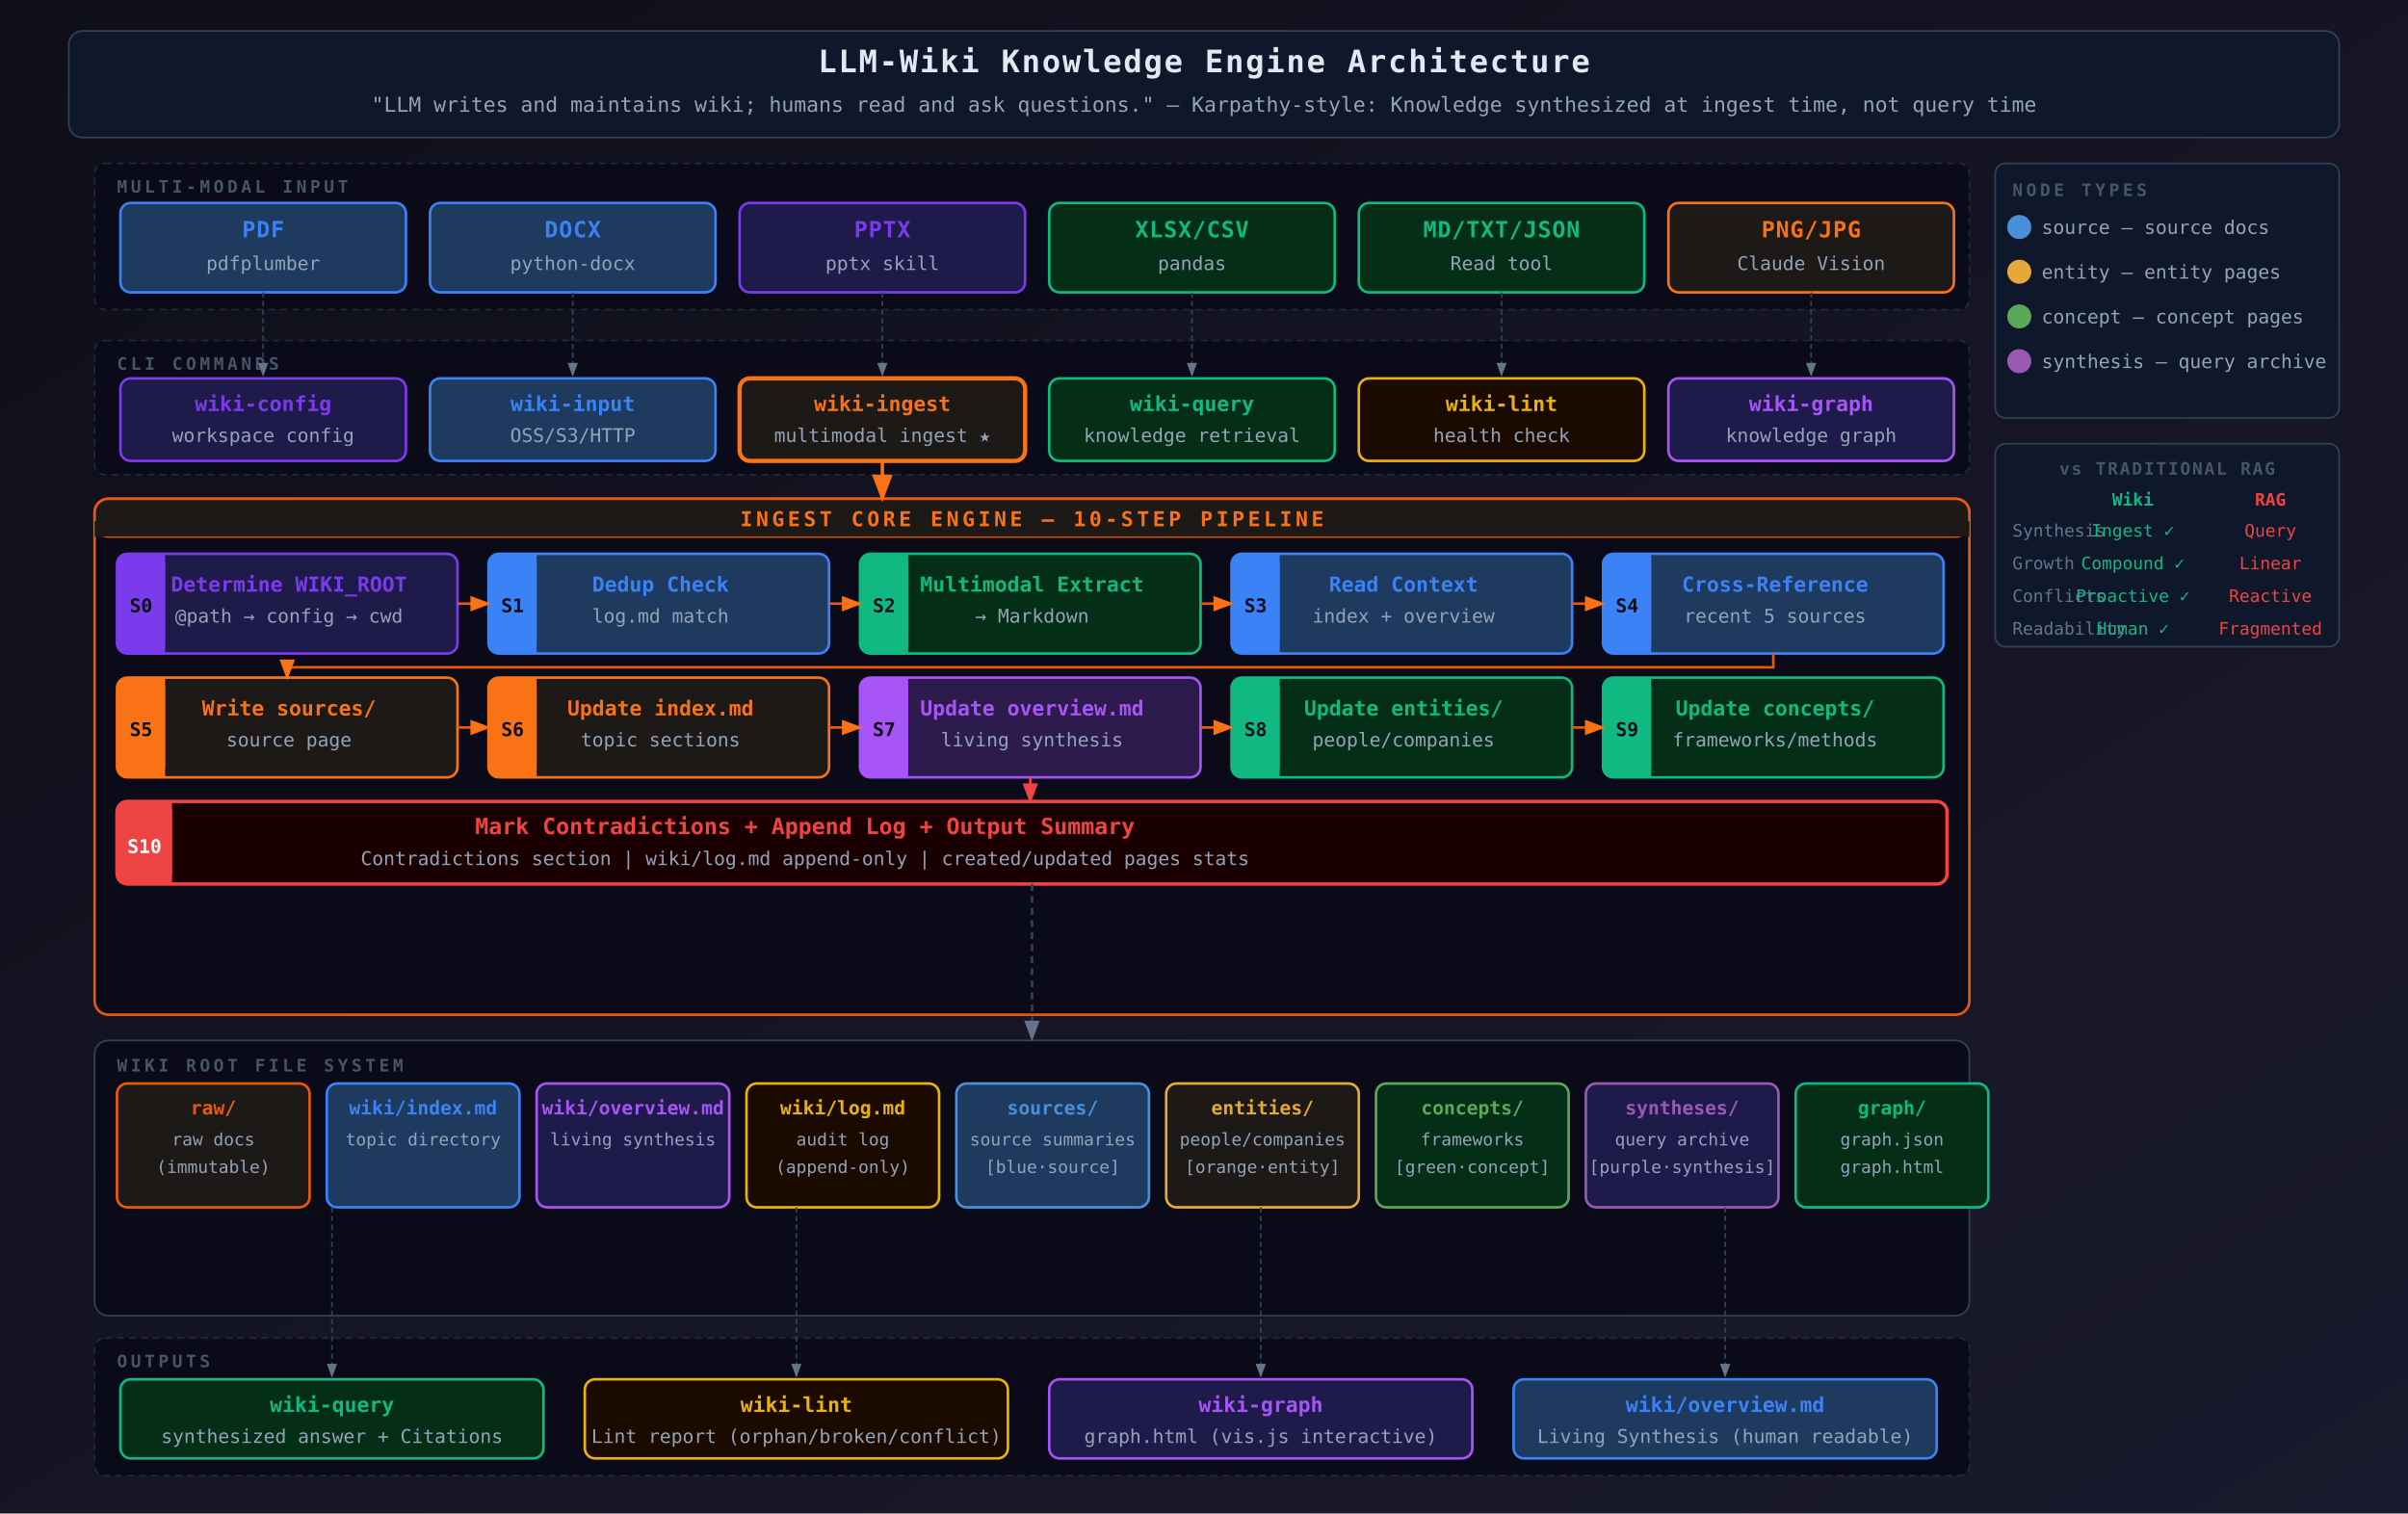
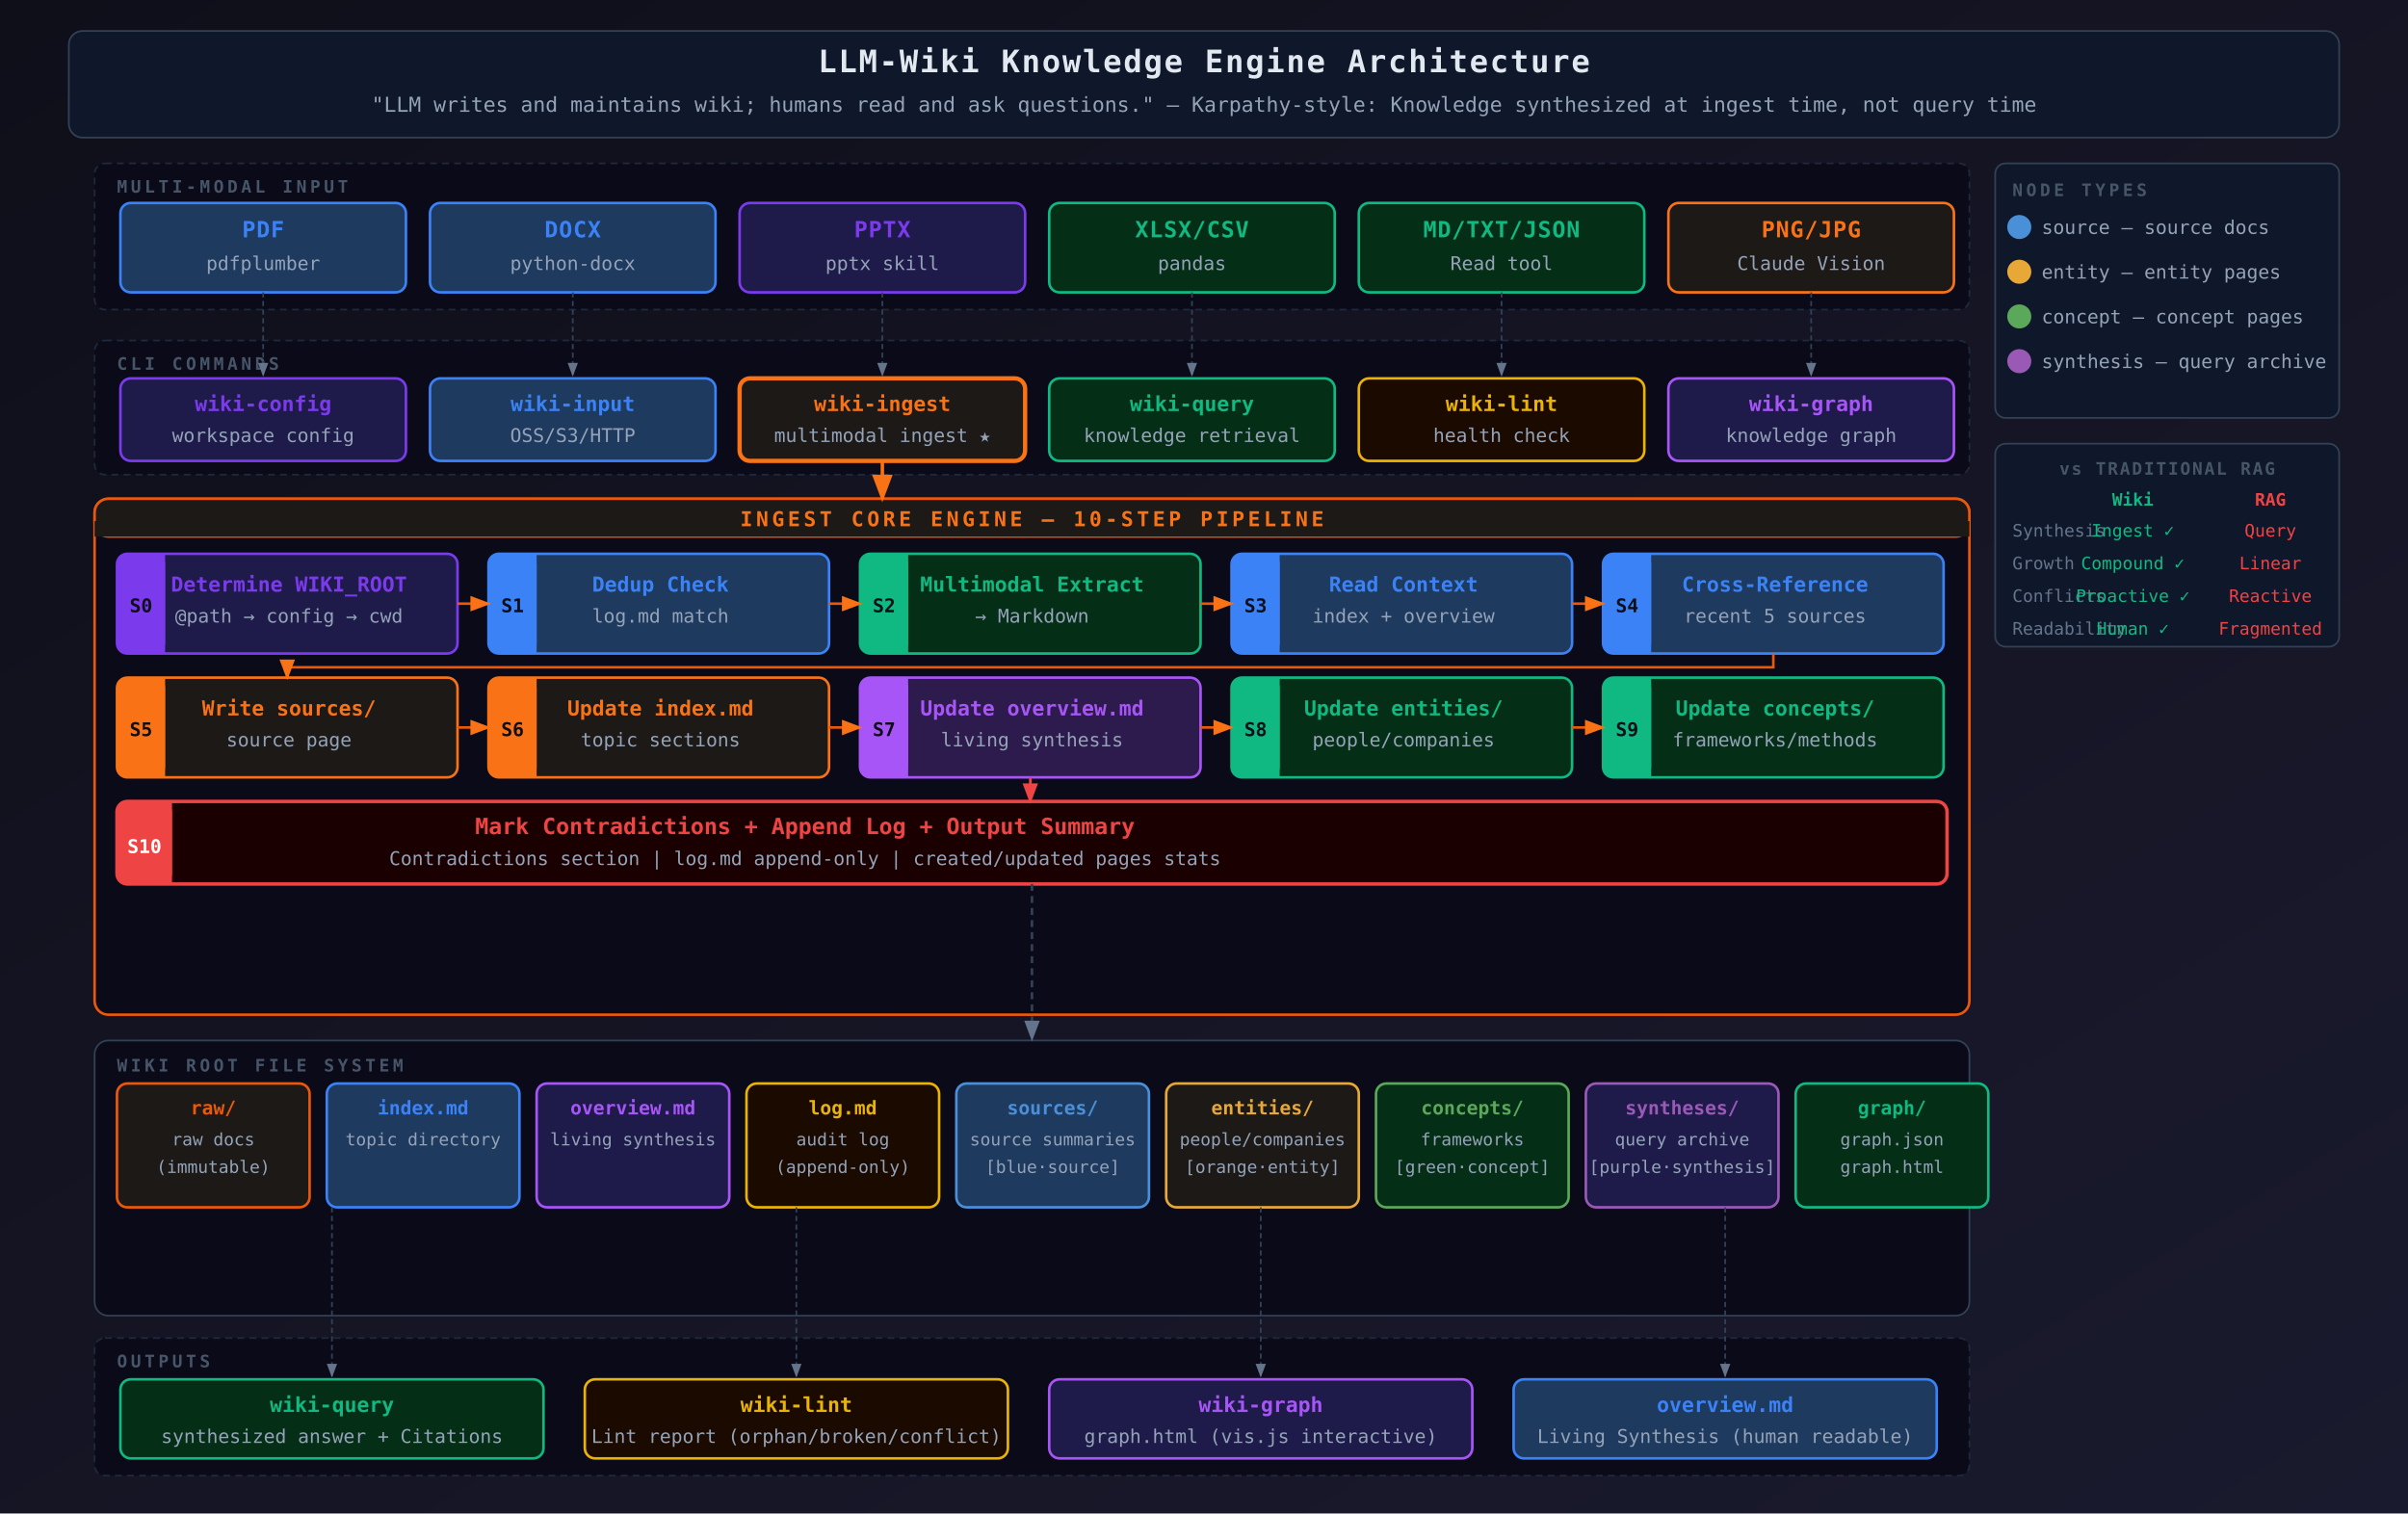
<svg xmlns="http://www.w3.org/2000/svg" viewBox="0 0 1400 880" width="1400" height="880">
  <style>
    text { font-family: 'SF Mono', 'Fira Code', 'Cascadia Code', monospace; }
  </style>
  <defs>
    <linearGradient id="bg-grad" x1="0%" y1="0%" x2="100%" y2="100%">
      <stop offset="0%" stop-color="#0f0f1a" />
      <stop offset="100%" stop-color="#1a1a2e" />
    </linearGradient>
    <filter id="glow-blue" x="-30%" y="-30%" width="160%" height="160%">
      <feGaussianBlur stdDeviation="3" result="blur" />
      <feMerge>
        <feMergeNode in="blur" />
        <feMergeNode in="SourceGraphic" />
      </feMerge>
    </filter>
    <filter id="glow-purple" x="-30%" y="-30%" width="160%" height="160%">
      <feGaussianBlur stdDeviation="3" result="blur" />
      <feMerge>
        <feMergeNode in="blur" />
        <feMergeNode in="SourceGraphic" />
      </feMerge>
    </filter>
    <filter id="glow-green" x="-30%" y="-30%" width="160%" height="160%">
      <feGaussianBlur stdDeviation="3" result="blur" />
      <feMerge>
        <feMergeNode in="blur" />
        <feMergeNode in="SourceGraphic" />
      </feMerge>
    </filter>
    <filter id="glow-orange" x="-30%" y="-30%" width="160%" height="160%">
      <feGaussianBlur stdDeviation="3" result="blur" />
      <feMerge>
        <feMergeNode in="blur" />
        <feMergeNode in="SourceGraphic" />
      </feMerge>
    </filter>
    <marker id="arrow-blue" markerWidth="8" markerHeight="6" refX="7" refY="3" orient="auto">
      <polygon points="0 0, 8 3, 0 6" fill="#3b82f6" />
    </marker>
    <marker id="arrow-purple" markerWidth="8" markerHeight="6" refX="7" refY="3" orient="auto">
      <polygon points="0 0, 8 3, 0 6" fill="#a855f7" />
    </marker>
    <marker id="arrow-green" markerWidth="8" markerHeight="6" refX="7" refY="3" orient="auto">
      <polygon points="0 0, 8 3, 0 6" fill="#10b981" />
    </marker>
    <marker id="arrow-orange" markerWidth="8" markerHeight="6" refX="7" refY="3" orient="auto">
      <polygon points="0 0, 8 3, 0 6" fill="#f97316" />
    </marker>
    <marker id="arrow-gray" markerWidth="8" markerHeight="6" refX="7" refY="3" orient="auto">
      <polygon points="0 0, 8 3, 0 6" fill="#64748b" />
    </marker>
    <marker id="arrow-red" markerWidth="8" markerHeight="6" refX="7" refY="3" orient="auto">
      <polygon points="0 0, 8 3, 0 6" fill="#ef4444" />
    </marker>
  </defs>
  <rect width="1400" height="880" fill="url(#bg-grad)" />
  <rect x="40" y="18" width="1320" height="62" rx="8" fill="#0f172a" stroke="#334155" stroke-width="1" />
  <text x="700" y="42" text-anchor="middle" font-size="18" font-weight="700" fill="#e2e8f0" letter-spacing="1">LLM-Wiki Knowledge Engine Architecture</text>
  <text x="700" y="65" text-anchor="middle" font-size="12" fill="#94a3b8">"LLM writes and maintains wiki; humans read and ask questions." — Karpathy-style: Knowledge synthesized at ingest time, not query time</text>
  <rect x="1160" y="95" width="200" height="148" rx="6" fill="#0f172a" stroke="#334155" stroke-width="1" />
  <text x="1170" y="114" font-size="10" fill="#475569" font-weight="700" letter-spacing="2">NODE TYPES</text>
  <circle cx="1174" cy="132" r="7" fill="#4A90D9" />
  <text x="1187" y="136" font-size="11" fill="#94a3b8">source  — source docs</text>
  <circle cx="1174" cy="158" r="7" fill="#E8A838" />
  <text x="1187" y="162" font-size="11" fill="#94a3b8">entity  — entity pages</text>
  <circle cx="1174" cy="184" r="7" fill="#5BA85A" />
  <text x="1187" y="188" font-size="11" fill="#94a3b8">concept — concept pages</text>
  <circle cx="1174" cy="210" r="7" fill="#9B59B6" />
  <text x="1187" y="214" font-size="11" fill="#94a3b8">synthesis — query archive</text>
  <rect x="1160" y="258" width="200" height="118" rx="6" fill="#0f172a" stroke="#334155" stroke-width="1" />
  <text x="1260" y="276" text-anchor="middle" font-size="10" fill="#475569" font-weight="700" letter-spacing="1">vs TRADITIONAL RAG</text>
  <text x="1240" y="294" text-anchor="middle" font-size="10" fill="#10b981" font-weight="700">Wiki</text>
  <text x="1320" y="294" text-anchor="middle" font-size="10" fill="#ef4444" font-weight="700">RAG</text>
  <text x="1170" y="312" font-size="10" fill="#64748b">Synthesis</text>
  <text x="1240" y="312" text-anchor="middle" font-size="10" fill="#10b981">Ingest ✓</text>
  <text x="1320" y="312" text-anchor="middle" font-size="10" fill="#ef4444">Query</text>
  <text x="1170" y="331" font-size="10" fill="#64748b">Growth</text>
  <text x="1240" y="331" text-anchor="middle" font-size="10" fill="#10b981">Compound ✓</text>
  <text x="1320" y="331" text-anchor="middle" font-size="10" fill="#ef4444">Linear</text>
  <text x="1170" y="350" font-size="10" fill="#64748b">Conflicts</text>
  <text x="1240" y="350" text-anchor="middle" font-size="10" fill="#10b981">Proactive ✓</text>
  <text x="1320" y="350" text-anchor="middle" font-size="10" fill="#ef4444">Reactive</text>
  <text x="1170" y="369" font-size="10" fill="#64748b">Readability</text>
  <text x="1240" y="369" text-anchor="middle" font-size="10" fill="#10b981">Human ✓</text>
  <text x="1320" y="369" text-anchor="middle" font-size="10" fill="#ef4444">Fragmented</text>
  <rect x="55" y="95" width="1090" height="85" rx="6" fill="#0a0a18" stroke="#1e293b" stroke-width="1" stroke-dasharray="4,3" />
  <text x="68" y="112" font-size="10" fill="#475569" font-weight="700" letter-spacing="2">MULTI-MODAL INPUT</text>
  <rect x="70" y="118" width="166" height="52" rx="6" fill="#1e3a5f" stroke="#3b82f6" stroke-width="1.5" />
  <text x="153" y="138" text-anchor="middle" font-size="13" font-weight="700" fill="#3b82f6" letter-spacing="0.5">PDF</text>
  <text x="153" y="157" text-anchor="middle" font-size="11" fill="#94a3b8">pdfplumber</text>
  <rect x="250" y="118" width="166" height="52" rx="6" fill="#1e3a5f" stroke="#3b82f6" stroke-width="1.5" />
  <text x="333" y="138" text-anchor="middle" font-size="13" font-weight="700" fill="#3b82f6" letter-spacing="0.5">DOCX</text>
  <text x="333" y="157" text-anchor="middle" font-size="11" fill="#94a3b8">python-docx</text>
  <rect x="430" y="118" width="166" height="52" rx="6" fill="#1e1b4b" stroke="#7c3aed" stroke-width="1.5" />
  <text x="513" y="138" text-anchor="middle" font-size="13" font-weight="700" fill="#7c3aed" letter-spacing="0.5">PPTX</text>
  <text x="513" y="157" text-anchor="middle" font-size="11" fill="#94a3b8">pptx skill</text>
  <rect x="610" y="118" width="166" height="52" rx="6" fill="#052e16" stroke="#10b981" stroke-width="1.5" />
  <text x="693" y="138" text-anchor="middle" font-size="13" font-weight="700" fill="#10b981" letter-spacing="0.5">XLSX/CSV</text>
  <text x="693" y="157" text-anchor="middle" font-size="11" fill="#94a3b8">pandas</text>
  <rect x="790" y="118" width="166" height="52" rx="6" fill="#052e16" stroke="#10b981" stroke-width="1.5" />
  <text x="873" y="138" text-anchor="middle" font-size="13" font-weight="700" fill="#10b981" letter-spacing="0.5">MD/TXT/JSON</text>
  <text x="873" y="157" text-anchor="middle" font-size="11" fill="#94a3b8">Read tool</text>
  <rect x="970" y="118" width="166" height="52" rx="6" fill="#1c1917" stroke="#f97316" stroke-width="1.5" />
  <text x="1053" y="138" text-anchor="middle" font-size="13" font-weight="700" fill="#f97316" letter-spacing="0.5">PNG/JPG</text>
  <text x="1053" y="157" text-anchor="middle" font-size="11" fill="#94a3b8">Claude Vision</text>
  <rect x="55" y="198" width="1090" height="78" rx="6" fill="#0a0a18" stroke="#1e293b" stroke-width="1" stroke-dasharray="4,3" />
  <text x="68" y="215" font-size="10" fill="#475569" font-weight="700" letter-spacing="2">CLI COMMANDS</text>
  <rect x="70" y="220" width="166" height="48" rx="6" fill="#1e1b4b" stroke="#7c3aed" stroke-width="1.5" />
  <text x="153" y="239" text-anchor="middle" font-size="12" font-weight="700" fill="#7c3aed">wiki-config</text>
  <text x="153" y="257" text-anchor="middle" font-size="11" fill="#94a3b8">workspace config</text>
  <rect x="250" y="220" width="166" height="48" rx="6" fill="#1e3a5f" stroke="#3b82f6" stroke-width="1.5" />
  <text x="333" y="239" text-anchor="middle" font-size="12" font-weight="700" fill="#3b82f6">wiki-input</text>
  <text x="333" y="257" text-anchor="middle" font-size="11" fill="#94a3b8">OSS/S3/HTTP</text>
  <rect x="430" y="220" width="166" height="48" rx="6" fill="#1c1917" stroke="#f97316" stroke-width="2.5" />
  <text x="513" y="239" text-anchor="middle" font-size="12" font-weight="700" fill="#f97316">wiki-ingest</text>
  <text x="513" y="257" text-anchor="middle" font-size="11" fill="#94a3b8">multimodal ingest ★</text>
  <rect x="610" y="220" width="166" height="48" rx="6" fill="#052e16" stroke="#10b981" stroke-width="1.5" />
  <text x="693" y="239" text-anchor="middle" font-size="12" font-weight="700" fill="#10b981">wiki-query</text>
  <text x="693" y="257" text-anchor="middle" font-size="11" fill="#94a3b8">knowledge retrieval</text>
  <rect x="790" y="220" width="166" height="48" rx="6" fill="#1a0a00" stroke="#eab308" stroke-width="1.5" />
  <text x="873" y="239" text-anchor="middle" font-size="12" font-weight="700" fill="#eab308">wiki-lint</text>
  <text x="873" y="257" text-anchor="middle" font-size="11" fill="#94a3b8">health check</text>
  <rect x="970" y="220" width="166" height="48" rx="6" fill="#1e1b4b" stroke="#a855f7" stroke-width="1.5" />
  <text x="1053" y="239" text-anchor="middle" font-size="12" font-weight="700" fill="#a855f7">wiki-graph</text>
  <text x="1053" y="257" text-anchor="middle" font-size="11" fill="#94a3b8">knowledge graph</text>
  <line x1="153" y1="170" x2="153" y2="218" stroke="#334155" stroke-width="1" stroke-dasharray="3,2" marker-end="url(#arrow-gray)" />
  <line x1="333" y1="170" x2="333" y2="218" stroke="#334155" stroke-width="1" stroke-dasharray="3,2" marker-end="url(#arrow-gray)" />
  <line x1="513" y1="170" x2="513" y2="218" stroke="#334155" stroke-width="1" stroke-dasharray="3,2" marker-end="url(#arrow-gray)" />
  <line x1="693" y1="170" x2="693" y2="218" stroke="#334155" stroke-width="1" stroke-dasharray="3,2" marker-end="url(#arrow-gray)" />
  <line x1="873" y1="170" x2="873" y2="218" stroke="#334155" stroke-width="1" stroke-dasharray="3,2" marker-end="url(#arrow-gray)" />
  <line x1="1053" y1="170" x2="1053" y2="218" stroke="#334155" stroke-width="1" stroke-dasharray="3,2" marker-end="url(#arrow-gray)" />
  <rect x="55" y="290" width="1090" height="300" rx="8" fill="#0a0a18" stroke="#ea580c" stroke-width="1.5" />
  <rect x="55" y="290" width="1090" height="22" rx="8" fill="#1c1917" stroke="#ea580c" stroke-width="1.5" />
  <rect x="55" y="303" width="1090" height="9" fill="#1c1917" />
  <text x="600" y="306" text-anchor="middle" font-size="12" font-weight="700" fill="#f97316" letter-spacing="2">INGEST CORE ENGINE — 10-STEP PIPELINE</text>
  <rect x="68" y="322" width="198" height="58" rx="6" fill="#1e1b4b" stroke="#7c3aed" stroke-width="1.5" />
  <rect x="68" y="322" width="28" height="58" rx="6" fill="#7c3aed" />
  <rect x="84" y="322" width="12" height="58" fill="#7c3aed" />
  <text x="82" y="356" text-anchor="middle" font-size="11" font-weight="700" fill="#0f0f1a">S0</text>
  <text x="168" y="344" text-anchor="middle" font-size="12" font-weight="700" fill="#7c3aed">Determine WIKI_ROOT</text>
  <text x="168" y="362" text-anchor="middle" font-size="11" fill="#94a3b8">@path → config → cwd</text>
  <rect x="284" y="322" width="198" height="58" rx="6" fill="#1e3a5f" stroke="#3b82f6" stroke-width="1.5" />
  <rect x="284" y="322" width="28" height="58" rx="6" fill="#3b82f6" />
  <rect x="300" y="322" width="12" height="58" fill="#3b82f6" />
  <text x="298" y="356" text-anchor="middle" font-size="11" font-weight="700" fill="#0f0f1a">S1</text>
  <text x="384" y="344" text-anchor="middle" font-size="12" font-weight="700" fill="#3b82f6">Dedup Check</text>
  <text x="384" y="362" text-anchor="middle" font-size="11" fill="#94a3b8">log.md match</text>
  <rect x="500" y="322" width="198" height="58" rx="6" fill="#052e16" stroke="#10b981" stroke-width="1.5" />
  <rect x="500" y="322" width="28" height="58" rx="6" fill="#10b981" />
  <rect x="516" y="322" width="12" height="58" fill="#10b981" />
  <text x="514" y="356" text-anchor="middle" font-size="11" font-weight="700" fill="#0f0f1a">S2</text>
  <text x="600" y="344" text-anchor="middle" font-size="12" font-weight="700" fill="#10b981">Multimodal Extract</text>
  <text x="600" y="362" text-anchor="middle" font-size="11" fill="#94a3b8">→ Markdown</text>
  <rect x="716" y="322" width="198" height="58" rx="6" fill="#1e3a5f" stroke="#3b82f6" stroke-width="1.5" />
  <rect x="716" y="322" width="28" height="58" rx="6" fill="#3b82f6" />
  <rect x="732" y="322" width="12" height="58" fill="#3b82f6" />
  <text x="730" y="356" text-anchor="middle" font-size="11" font-weight="700" fill="#0f0f1a">S3</text>
  <text x="816" y="344" text-anchor="middle" font-size="12" font-weight="700" fill="#3b82f6">Read Context</text>
  <text x="816" y="362" text-anchor="middle" font-size="11" fill="#94a3b8">index + overview</text>
  <rect x="932" y="322" width="198" height="58" rx="6" fill="#1e3a5f" stroke="#3b82f6" stroke-width="1.5" />
  <rect x="932" y="322" width="28" height="58" rx="6" fill="#3b82f6" />
  <rect x="948" y="322" width="12" height="58" fill="#3b82f6" />
  <text x="946" y="356" text-anchor="middle" font-size="11" font-weight="700" fill="#0f0f1a">S4</text>
  <text x="1032" y="344" text-anchor="middle" font-size="12" font-weight="700" fill="#3b82f6">Cross-Reference</text>
  <text x="1032" y="362" text-anchor="middle" font-size="11" fill="#94a3b8">recent 5 sources</text>
  <rect x="68" y="394" width="198" height="58" rx="6" fill="#1c1917" stroke="#f97316" stroke-width="1.5" />
  <rect x="68" y="394" width="28" height="58" rx="6" fill="#f97316" />
  <rect x="84" y="394" width="12" height="58" fill="#f97316" />
  <text x="82" y="428" text-anchor="middle" font-size="11" font-weight="700" fill="#0f0f1a">S5</text>
  <text x="168" y="416" text-anchor="middle" font-size="12" font-weight="700" fill="#f97316">Write sources/</text>
  <text x="168" y="434" text-anchor="middle" font-size="11" fill="#94a3b8">source page</text>
  <rect x="284" y="394" width="198" height="58" rx="6" fill="#1c1917" stroke="#f97316" stroke-width="1.5" />
  <rect x="284" y="394" width="28" height="58" rx="6" fill="#f97316" />
  <rect x="300" y="394" width="12" height="58" fill="#f97316" />
  <text x="298" y="428" text-anchor="middle" font-size="11" font-weight="700" fill="#0f0f1a">S6</text>
  <text x="384" y="416" text-anchor="middle" font-size="12" font-weight="700" fill="#f97316">Update index.md</text>
  <text x="384" y="434" text-anchor="middle" font-size="11" fill="#94a3b8">topic sections</text>
  <rect x="500" y="394" width="198" height="58" rx="6" fill="#2d1b4e" stroke="#a855f7" stroke-width="1.5" />
  <rect x="500" y="394" width="28" height="58" rx="6" fill="#a855f7" />
  <rect x="516" y="394" width="12" height="58" fill="#a855f7" />
  <text x="514" y="428" text-anchor="middle" font-size="11" font-weight="700" fill="#0f0f1a">S7</text>
  <text x="600" y="416" text-anchor="middle" font-size="12" font-weight="700" fill="#a855f7">Update overview.md</text>
  <text x="600" y="434" text-anchor="middle" font-size="11" fill="#94a3b8">living synthesis</text>
  <rect x="716" y="394" width="198" height="58" rx="6" fill="#052e16" stroke="#10b981" stroke-width="1.5" />
  <rect x="716" y="394" width="28" height="58" rx="6" fill="#10b981" />
  <rect x="732" y="394" width="12" height="58" fill="#10b981" />
  <text x="730" y="428" text-anchor="middle" font-size="11" font-weight="700" fill="#0f0f1a">S8</text>
  <text x="816" y="416" text-anchor="middle" font-size="12" font-weight="700" fill="#10b981">Update entities/</text>
  <text x="816" y="434" text-anchor="middle" font-size="11" fill="#94a3b8">people/companies</text>
  <rect x="932" y="394" width="198" height="58" rx="6" fill="#052e16" stroke="#10b981" stroke-width="1.5" />
  <rect x="932" y="394" width="28" height="58" rx="6" fill="#10b981" />
  <rect x="948" y="394" width="12" height="58" fill="#10b981" />
  <text x="946" y="428" text-anchor="middle" font-size="11" font-weight="700" fill="#0f0f1a">S9</text>
  <text x="1032" y="416" text-anchor="middle" font-size="12" font-weight="700" fill="#10b981">Update concepts/</text>
  <text x="1032" y="434" text-anchor="middle" font-size="11" fill="#94a3b8">frameworks/methods</text>
  <line x1="266" y1="351" x2="284" y2="351" stroke="#ea580c" stroke-width="1.5" marker-end="url(#arrow-orange)" />
  <line x1="482" y1="351" x2="500" y2="351" stroke="#ea580c" stroke-width="1.5" marker-end="url(#arrow-orange)" />
  <line x1="698" y1="351" x2="716" y2="351" stroke="#ea580c" stroke-width="1.5" marker-end="url(#arrow-orange)" />
  <line x1="914" y1="351" x2="932" y2="351" stroke="#ea580c" stroke-width="1.5" marker-end="url(#arrow-orange)" />
  <path d="M 1031,380 L 1031,388 L 167,388 L 167,394" stroke="#ea580c" stroke-width="1.5" fill="none" marker-end="url(#arrow-orange)" />
  <line x1="266" y1="423" x2="284" y2="423" stroke="#ea580c" stroke-width="1.5" marker-end="url(#arrow-orange)" />
  <line x1="482" y1="423" x2="500" y2="423" stroke="#ea580c" stroke-width="1.5" marker-end="url(#arrow-orange)" />
  <line x1="698" y1="423" x2="716" y2="423" stroke="#ea580c" stroke-width="1.5" marker-end="url(#arrow-orange)" />
  <line x1="914" y1="423" x2="932" y2="423" stroke="#ea580c" stroke-width="1.5" marker-end="url(#arrow-orange)" />
  <rect x="68" y="466" width="1064" height="48" rx="6" fill="#1a0000" stroke="#ef4444" stroke-width="2" />
  <rect x="68" y="466" width="32" height="48" rx="6" fill="#ef4444" />
  <rect x="88" y="466" width="12" height="48" fill="#ef4444" />
  <text x="84" y="496" text-anchor="middle" font-size="11" font-weight="700" fill="#fff">S10</text>
  <text x="468" y="485" text-anchor="middle" font-size="13" font-weight="700" fill="#ef4444">Mark Contradictions + Append Log + Output Summary</text>
-   <text x="468" y="503" text-anchor="middle" font-size="11" fill="#94a3b8">Contradictions section  |  wiki/log.md append-only  |  created/updated pages stats</text>
+   <text x="468" y="503" text-anchor="middle" font-size="11" fill="#94a3b8">Contradictions section  |  log.md append-only  |  created/updated pages stats</text>
  <line x1="599" y1="452" x2="599" y2="466" stroke="#ef4444" stroke-width="1.5" marker-end="url(#arrow-red)" />
  <line x1="513" y1="268" x2="513" y2="290" stroke="#f97316" stroke-width="2" marker-end="url(#arrow-orange)" />
  <rect x="55" y="605" width="1090" height="160" rx="8" fill="#0a0a18" stroke="#334155" stroke-width="1" />
  <text x="68" y="623" font-size="10" fill="#475569" font-weight="700" letter-spacing="2">WIKI ROOT FILE SYSTEM</text>
  <rect x="68" y="630" width="112" height="72" rx="6" fill="#1c1917" stroke="#ea580c" stroke-width="1.5" />
  <text x="124" y="648" text-anchor="middle" font-size="11" font-weight="700" fill="#ea580c">raw/</text>
  <text x="124" y="666" text-anchor="middle" font-size="10" fill="#94a3b8">raw docs</text>
  <text x="124" y="682" text-anchor="middle" font-size="10" fill="#94a3b8">(immutable)</text>
  <rect x="190" y="630" width="112" height="72" rx="6" fill="#1e3a5f" stroke="#3b82f6" stroke-width="1.5" />
-   <text x="246" y="648" text-anchor="middle" font-size="11" font-weight="700" fill="#3b82f6">wiki/index.md</text>
+   <text x="246" y="648" text-anchor="middle" font-size="11" font-weight="700" fill="#3b82f6">index.md</text>
  <text x="246" y="666" text-anchor="middle" font-size="10" fill="#94a3b8">topic directory</text>
  <rect x="312" y="630" width="112" height="72" rx="6" fill="#1e1b4b" stroke="#a855f7" stroke-width="1.5" />
-   <text x="368" y="648" text-anchor="middle" font-size="11" font-weight="700" fill="#a855f7">wiki/overview.md</text>
+   <text x="368" y="648" text-anchor="middle" font-size="11" font-weight="700" fill="#a855f7">overview.md</text>
  <text x="368" y="666" text-anchor="middle" font-size="10" fill="#94a3b8">living synthesis</text>
  <rect x="434" y="630" width="112" height="72" rx="6" fill="#1a0a00" stroke="#eab308" stroke-width="1.5" />
-   <text x="490" y="648" text-anchor="middle" font-size="11" font-weight="700" fill="#eab308">wiki/log.md</text>
+   <text x="490" y="648" text-anchor="middle" font-size="11" font-weight="700" fill="#eab308">log.md</text>
  <text x="490" y="666" text-anchor="middle" font-size="10" fill="#94a3b8">audit log</text>
  <text x="490" y="682" text-anchor="middle" font-size="10" fill="#94a3b8">(append-only)</text>
  <rect x="556" y="630" width="112" height="72" rx="6" fill="#1e3a5f" stroke="#4A90D9" stroke-width="1.5" />
  <text x="612" y="648" text-anchor="middle" font-size="11" font-weight="700" fill="#4A90D9">sources/</text>
  <text x="612" y="666" text-anchor="middle" font-size="10" fill="#94a3b8">source summaries</text>
  <text x="612" y="682" text-anchor="middle" font-size="10" fill="#94a3b8">[blue·source]</text>
  <rect x="678" y="630" width="112" height="72" rx="6" fill="#1c1917" stroke="#E8A838" stroke-width="1.5" />
  <text x="734" y="648" text-anchor="middle" font-size="11" font-weight="700" fill="#E8A838">entities/</text>
  <text x="734" y="666" text-anchor="middle" font-size="10" fill="#94a3b8">people/companies</text>
  <text x="734" y="682" text-anchor="middle" font-size="10" fill="#94a3b8">[orange·entity]</text>
  <rect x="800" y="630" width="112" height="72" rx="6" fill="#052e16" stroke="#5BA85A" stroke-width="1.5" />
  <text x="856" y="648" text-anchor="middle" font-size="11" font-weight="700" fill="#5BA85A">concepts/</text>
  <text x="856" y="666" text-anchor="middle" font-size="10" fill="#94a3b8">frameworks</text>
  <text x="856" y="682" text-anchor="middle" font-size="10" fill="#94a3b8">[green·concept]</text>
  <rect x="922" y="630" width="112" height="72" rx="6" fill="#1e1b4b" stroke="#9B59B6" stroke-width="1.5" />
  <text x="978" y="648" text-anchor="middle" font-size="11" font-weight="700" fill="#9B59B6">syntheses/</text>
  <text x="978" y="666" text-anchor="middle" font-size="10" fill="#94a3b8">query archive</text>
  <text x="978" y="682" text-anchor="middle" font-size="10" fill="#94a3b8">[purple·synthesis]</text>
  <rect x="1044" y="630" width="112" height="72" rx="6" fill="#052e16" stroke="#10b981" stroke-width="1.5" />
  <text x="1100" y="648" text-anchor="middle" font-size="11" font-weight="700" fill="#10b981">graph/</text>
  <text x="1100" y="666" text-anchor="middle" font-size="10" fill="#94a3b8">graph.json</text>
  <text x="1100" y="682" text-anchor="middle" font-size="10" fill="#94a3b8">graph.html</text>
  <line x1="600" y1="514" x2="600" y2="604" stroke="#334155" stroke-width="1.5" stroke-dasharray="4,3" marker-end="url(#arrow-gray)" />
  <rect x="55" y="778" width="1090" height="80" rx="6" fill="#0a0a18" stroke="#1e293b" stroke-width="1" stroke-dasharray="4,3" />
  <text x="68" y="795" font-size="10" fill="#475569" font-weight="700" letter-spacing="2">OUTPUTS</text>
  <rect x="70" y="802" width="246" height="46" rx="6" fill="#052e16" stroke="#10b981" stroke-width="1.5" />
  <text x="193" y="821" text-anchor="middle" font-size="12" font-weight="700" fill="#10b981">wiki-query</text>
  <text x="193" y="839" text-anchor="middle" font-size="11" fill="#94a3b8">synthesized answer + Citations</text>
  <rect x="340" y="802" width="246" height="46" rx="6" fill="#1a0a00" stroke="#eab308" stroke-width="1.5" />
  <text x="463" y="821" text-anchor="middle" font-size="12" font-weight="700" fill="#eab308">wiki-lint</text>
  <text x="463" y="839" text-anchor="middle" font-size="11" fill="#94a3b8">Lint report (orphan/broken/conflict)</text>
  <rect x="610" y="802" width="246" height="46" rx="6" fill="#1e1b4b" stroke="#a855f7" stroke-width="1.5" />
  <text x="733" y="821" text-anchor="middle" font-size="12" font-weight="700" fill="#a855f7">wiki-graph</text>
  <text x="733" y="839" text-anchor="middle" font-size="11" fill="#94a3b8">graph.html (vis.js interactive)</text>
  <rect x="880" y="802" width="246" height="46" rx="6" fill="#1e3a5f" stroke="#3b82f6" stroke-width="1.5" />
-   <text x="1003" y="821" text-anchor="middle" font-size="12" font-weight="700" fill="#3b82f6">wiki/overview.md</text>
+   <text x="1003" y="821" text-anchor="middle" font-size="12" font-weight="700" fill="#3b82f6">overview.md</text>
  <text x="1003" y="839" text-anchor="middle" font-size="11" fill="#94a3b8">Living Synthesis (human readable)</text>
  <line x1="193" y1="702" x2="193" y2="800" stroke="#334155" stroke-width="1" stroke-dasharray="3,2" marker-end="url(#arrow-gray)" />
  <line x1="463" y1="702" x2="463" y2="800" stroke="#334155" stroke-width="1" stroke-dasharray="3,2" marker-end="url(#arrow-gray)" />
  <line x1="733" y1="702" x2="733" y2="800" stroke="#334155" stroke-width="1" stroke-dasharray="3,2" marker-end="url(#arrow-gray)" />
  <line x1="1003" y1="702" x2="1003" y2="800" stroke="#334155" stroke-width="1" stroke-dasharray="3,2" marker-end="url(#arrow-gray)" />
</svg>
